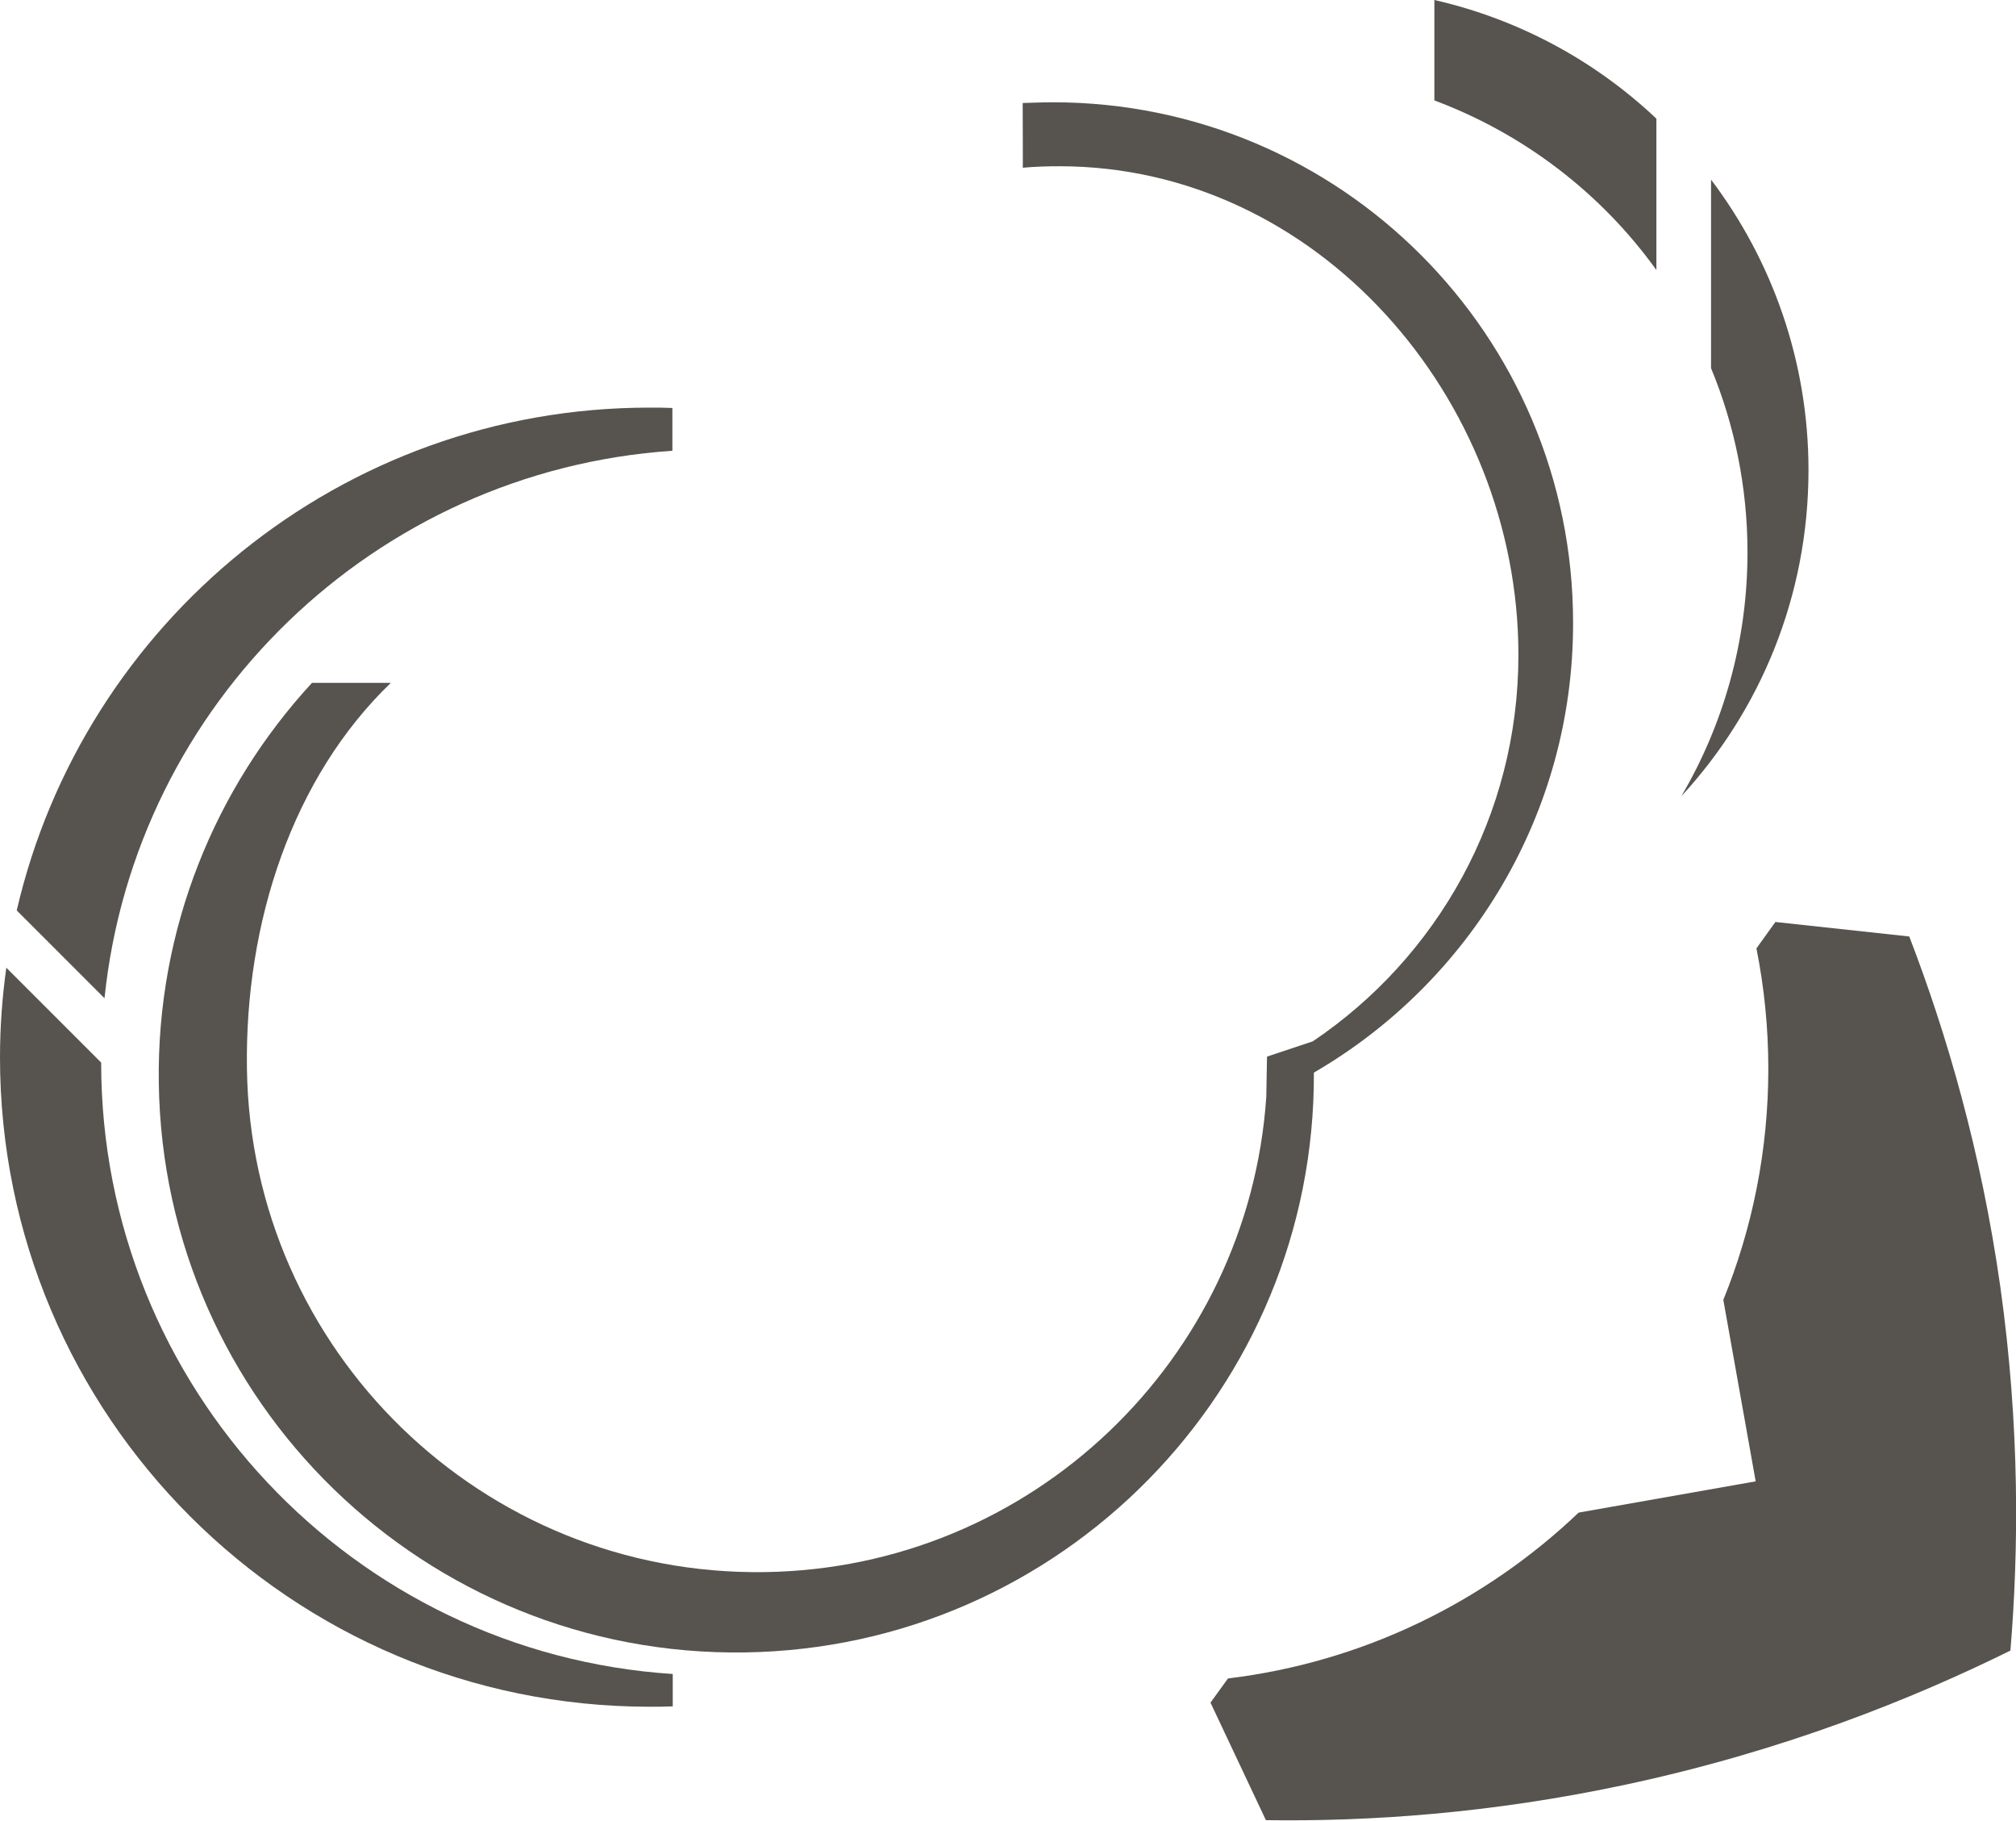
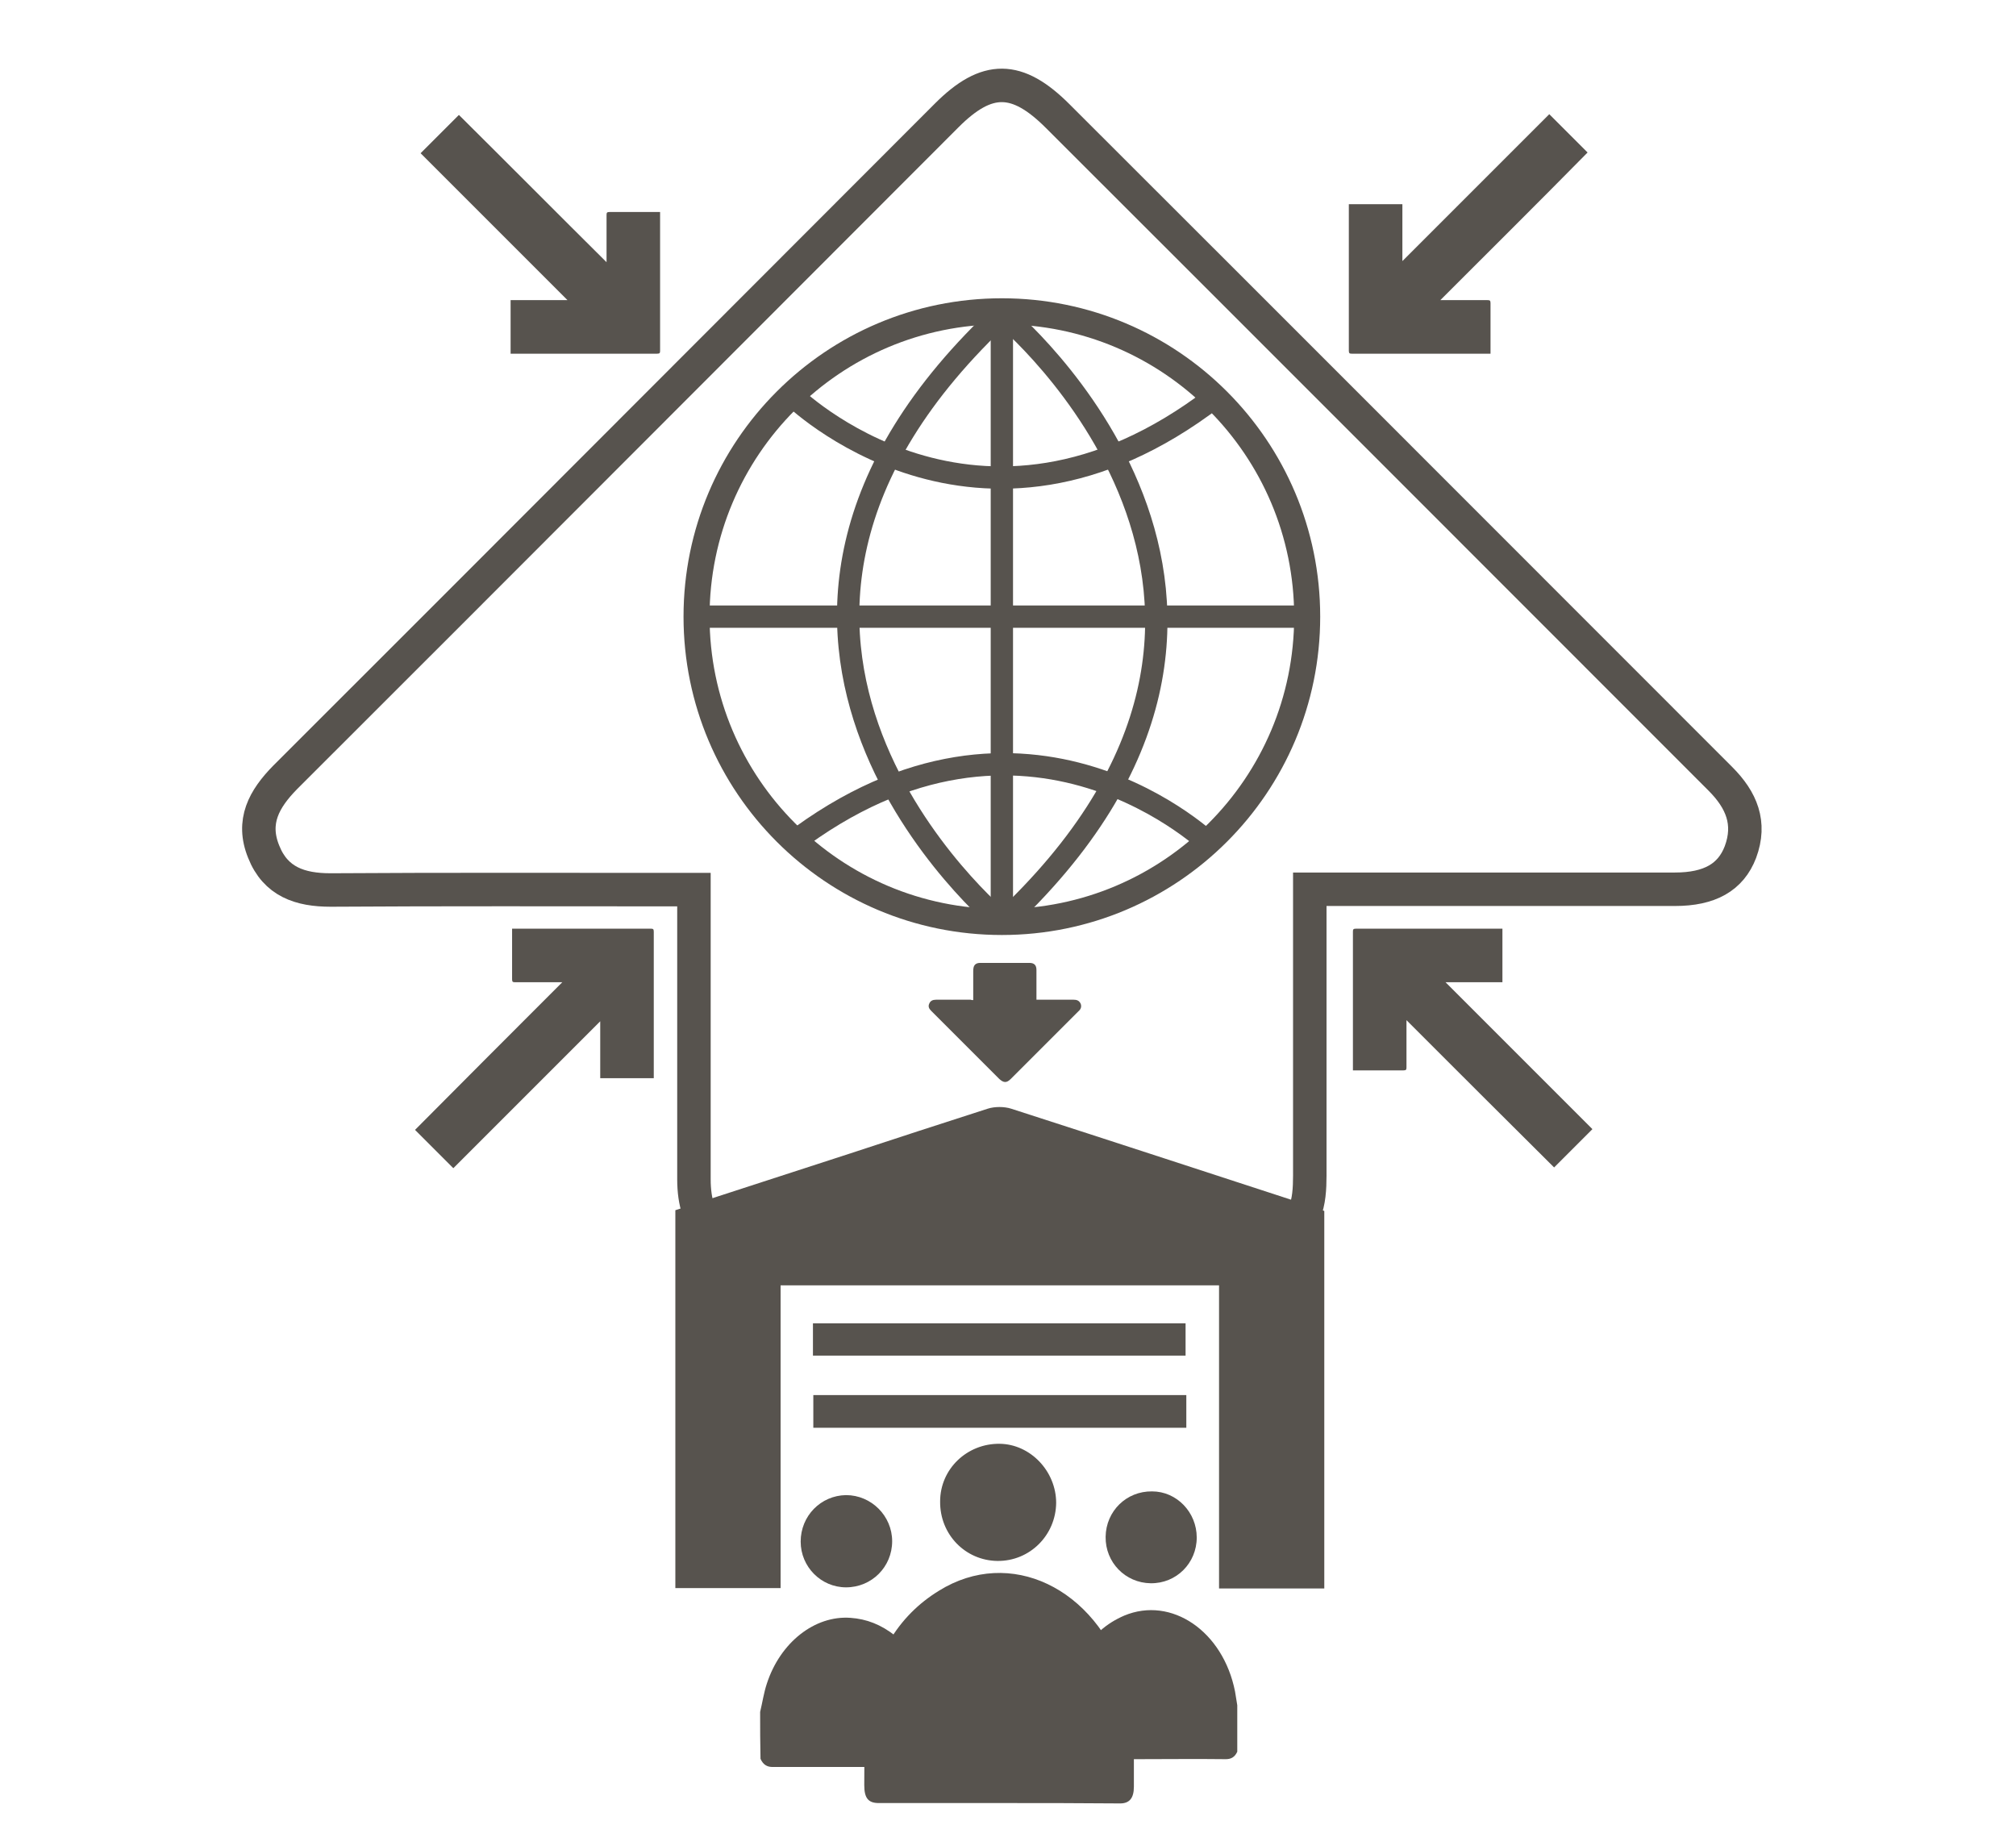
- <svg xmlns="http://www.w3.org/2000/svg" version="1.1" id="Capa_4" x="0px" y="0px" viewBox="0 0 542.1 489.5" style="enable-background:new 0 0 542.1 489.5;" xml:space="preserve">
+ <svg xmlns="http://www.w3.org/2000/svg" version="1.1" x="0px" y="0px" viewBox="0 0 542.1 489.5" style="enable-background:new 0 0 542.1 489.5;" xml:space="preserve">
  <style type="text/css">
- 	.st0{fill:#57534E;}
+ 	.st0{display:none;}
+ 	.st1{display:inline;fill:#57534E;}
+ 	.st2{fill:none;stroke:#57534E;stroke-width:9;stroke-miterlimit:10;}
+ 	.st3{fill:#57534E;}
+ 	.st4{fill:none;stroke:#57534E;stroke-width:6;stroke-miterlimit:10;}
+ 	.st5{fill:none;stroke:#57534E;stroke-width:7;stroke-miterlimit:10;}
</style>
-   <path class="st0" d="M445.4,31.9v40.7C430.6,52,409.8,36,385.7,27V0C408.5,5.2,429,16.4,445.4,31.9z" />
-   <path class="st0" d="M452.1,214.1c11.3-19.2,17.8-41.7,17.8-65.6c0-17.5-3.5-34.3-9.8-49.5V48.3c16.4,21.7,26.2,48.8,26.2,78.1  C486.3,160.2,473.4,191,452.1,214.1L452.1,214.1z" />
-   <path class="st0" d="M180.9,450.1v8.7c-2.1,0.1-4.1,0.1-6.2,0.1C78.2,458.9,0,380.7,0,284.3c0-8.2,0.6-16.2,1.7-24.1l25.5,25.5  C27.2,373,95,444.5,180.9,450.1L180.9,450.1z" />
-   <path class="st0" d="M353.3,288.4c0.4,85-67.9,154.7-153.1,155.9C114.4,445.5,43.9,377,42.7,291.2c-0.6-41.5,15.2-79.4,41.2-107.6  h21.2C78.7,209,65.8,247.9,66.4,287.4c1.1,75.8,63.4,136.4,139.2,135.3c71.9-1,130.1-57.2,134.9-127.7l0.2-10.9l12.3-4.1  c33.4-22.5,55.3-60.6,55.3-103.9c0-69.1-54.2-131.4-123.4-131.4c-3.3,0-6.6,0.1-9.9,0.4c0.1,0.7,0-9.3,0-17.4c0,0,5.4-0.2,8.1-0.2  c77.3,0,139.9,62.7,139.9,139.9C423.1,219,395,264.2,353.3,288.4L353.3,288.4z" />
-   <path class="st0" d="M28.1,268.4L4.5,244.8c17.9-77.4,87.3-135.2,170.1-135.2c2.1,0,4.2,0,6.2,0.1v11.5  C100.8,126.6,36.3,189.1,28.1,268.4L28.1,268.4z" />
-   <path class="st0" d="M540.6,443.8c-25.9,12.8-60.9,27-103.7,36.1c-36.1,7.7-68.9,9.9-96.5,9.5l-14.9-31.6l4.7-6.5  c36.4-4.4,69.1-20.6,94.3-44.6l47.6-8.4l-8.7-48.8c7.8-19.2,12.1-40.2,12.1-62.1c0-11.1-1.1-21.9-3.2-32.4l5.1-7.1l36,3.9  c10,26,19.3,57.6,24.5,94.3C543.2,383.9,542.8,417.3,540.6,443.8L540.6,443.8z" />
+   <g id="Capa_4" class="st0">
+     <path class="st1" d="M445.4,31.9v40.7C430.6,52,409.8,36,385.7,27V0C408.5,5.2,429,16.4,445.4,31.9z" />
+     <path class="st1" d="M452.1,214.1c11.3-19.2,17.8-41.7,17.8-65.6c0-17.5-3.5-34.3-9.8-49.5V48.3c16.4,21.7,26.2,48.8,26.2,78.1   C486.3,160.2,473.4,191,452.1,214.1L452.1,214.1z" />
+     <path class="st1" d="M180.9,450.1v8.7c-2.1,0.1-4.1,0.1-6.2,0.1C78.2,458.9,0,380.7,0,284.3c0-8.2,0.6-16.2,1.7-24.1l25.5,25.5   C27.2,373,95,444.5,180.9,450.1L180.9,450.1z" />
+     <path class="st1" d="M353.3,288.4c0.4,85-67.9,154.7-153.1,155.9C114.4,445.5,43.9,377,42.7,291.2c-0.6-41.5,15.2-79.4,41.2-107.6   h21.2C78.7,209,65.8,247.9,66.4,287.4c1.1,75.8,63.4,136.4,139.2,135.3c71.9-1,130.1-57.2,134.9-127.7l0.2-10.9L353,280   c33.4-22.5,55.3-60.6,55.3-103.9c0-69.1-54.2-131.4-123.4-131.4c-3.3,0-6.6,0.1-9.9,0.4c0.1,0.7,0-9.3,0-17.4c0,0,5.4-0.2,8.1-0.2   c77.3,0,139.9,62.7,139.9,139.9C423.1,219,395,264.2,353.3,288.4L353.3,288.4z" />
+     <path class="st1" d="M28.1,268.4L4.5,244.8c17.9-77.4,87.3-135.2,170.1-135.2c2.1,0,4.2,0,6.2,0.1v11.5   C100.8,126.6,36.3,189.1,28.1,268.4L28.1,268.4z" />
+     <path class="st1" d="M540.6,443.8c-25.9,12.8-60.9,27-103.7,36.1c-36.1,7.7-68.9,9.9-96.5,9.5l-14.9-31.6l4.7-6.5   c36.4-4.4,69.1-20.6,94.3-44.6l47.6-8.4l-8.7-48.8c7.8-19.2,12.1-40.2,12.1-62.1c0-11.1-1.1-21.9-3.2-32.4l5.1-7.1l36,3.9   c10,26,19.3,57.6,24.5,94.3C543.2,383.9,542.8,417.3,540.6,443.8L540.6,443.8z" />
+   </g>
+   <g id="Capa_2">
+     <path class="st2" d="M352.2,239.1c0,2.6,0,4.6,0,6.6c0,72.3,0-4.4,0,67.8c0,3.4,0.1,7-0.7,10.3c-1.8,7.7-8.2,12-17.3,12.1   c-30.9,0-61.9,0-92.8,0c-12,0-24,0-36,0c-12.5,0-18.8-6.3-18.8-18.8c0-73.2,0,2.6,0-70.5c0-2.3,0-4.6,0-7.4c-2.4,0-4.2,0-5.9,0   c-30.6,0-61.2-0.1-91.8,0.1c-8.2,0-14.8-2.2-18-10.3c-3.3-8.1,0.1-14.2,5.8-20c59.4-59.3,118.6-118.7,177.9-178   c10.8-10.8,18.9-10.7,29.8,0.2C343.8,90.5,403.2,150,462.6,209.4c5.7,5.7,8.3,11.9,5.4,19.7c-2.6,6.8-8.3,10-17.6,10   c-30.4,0-60.8,0-91.2,0C357.2,239.1,355.2,239.1,352.2,239.1z" />
+     <g>
+       <g>
+         <path class="st3" d="M332.7,471c-0.7,1.5-1.7,2-3.1,2c-8-0.1-16,0-23.9,0c-0.4,0-0.7,0-1.4,0c0.7-12.9-1.6-24.5-8.6-34.4     c2.1-1.9,4.3-3.2,6.6-4.2c12.7-5.3,26.6,4.2,29.8,20.4c0.2,1.2,0.4,2.4,0.6,3.7C332.7,462.6,332.7,466.8,332.7,471z" />
+         <path class="st3" d="M204.4,460.3c0.6-2.5,1-5.2,1.8-7.6c3.6-11.1,12.9-18.4,22.5-17.7c4.3,0.3,8.2,1.8,12,4.8     c-6.8,10.2-8.5,22.2-7.7,35.3c-0.6,0-1.1,0-1.5,0c-7.9,0-15.9,0-23.8,0c-1.4,0-2.5-0.6-3.2-2.2     C204.4,468.7,204.4,464.5,204.4,460.3z" />
+         <path class="st3" d="M268.6,484.8c-10.8,0-21.5,0-32.3,0c-2.8,0-3.9-1.3-3.9-4.8c0.1-6.3-0.2-12.6,0.5-18.8     c1.7-15.5,8.5-26.7,19.6-33.5c19-11.8,42.1-0.9,50,23.7c1.6,5,2.4,10.2,2.4,15.6c0,4.5,0,8.9,0,13.4c0,3.1-1.2,4.5-3.7,4.5     C290.3,484.8,279.4,484.8,268.6,484.8z" />
+         <path class="st3" d="M284,404.1c-0.1,8.7-7.1,15.7-15.8,15.6c-8.6-0.1-15.5-7.1-15.4-16c0-8.7,7.2-15.6,16-15.5     C277.1,388.3,284,395.6,284,404.1z" />
+         <path class="st3" d="M321.8,413.4c0,6.9-5.5,12.4-12.4,12.3c-6.8-0.1-12.2-5.6-12.1-12.5c0.1-6.9,5.6-12.3,12.5-12.2     C316.4,401,321.8,406.6,321.8,413.4z" />
+         <path class="st3" d="M227.5,426.8c-6.7,0-12.2-5.5-12.2-12.3c0-6.9,5.4-12.4,12.2-12.5c6.8,0,12.4,5.6,12.4,12.4     C239.9,421.3,234.4,426.8,227.5,426.8z" />
+       </g>
+       <g>
+         <path class="st3" d="M356.1,427.1c-9.6,0-18.7,0-28.3,0c0-27.2,0-54.2,0-81.5c-39.5,0-78.5,0-117.9,0c0,27.2,0,54.2,0,81.4     c-9.7,0-18.9,0-28.3,0c0-33.8,0-67.6,0-101.6c15.5-5,31-10.1,46.5-15.1c12.5-4.1,25-8.2,37.5-12.2c1.9-0.6,4.4-0.6,6.3,0     c27.6,8.9,55.1,17.9,82.7,26.9c0.5,0.2,0.9,0.4,1.5,0.6C356.1,359.4,356.1,393.1,356.1,427.1z" />
+         <path class="st3" d="M218.6,364.5c0-3,0-5.7,0-8.7c33.3,0,66.6,0,100.2,0c0,2.8,0,5.6,0,8.7C285.6,364.5,252.3,364.5,218.6,364.5     z" />
+         <path class="st3" d="M218.7,383.9c0-3.1,0-5.9,0-8.8c33.5,0,66.8,0,100.3,0c0,3,0,5.8,0,8.8C285.6,383.9,252.3,383.9,218.7,383.9     z" />
+       </g>
+     </g>
+     <path class="st3" d="M261.7,268.9c0-0.3,0-0.5,0-0.7c0-7.4,0,0.5,0-7c0-0.4,0-0.7,0.1-1.1c0.2-0.8,0.8-1.2,1.8-1.2   c3.2,0,6.3,0,9.5,0c1.2,0,2.5,0,3.7,0c1.3,0,1.9,0.6,1.9,1.9c0,7.5,0-0.3,0,7.2c0,0.2,0,0.5,0,0.8c0.2,0,0.4,0,0.6,0   c3.1,0,6.3,0,9.4,0c0.8,0,1.5,0.2,1.9,1.1c0.3,0.8,0,1.5-0.6,2c-6.1,6.1-12.2,12.2-18.2,18.2c-1.1,1.1-1.9,1.1-3.1,0   c-6.1-6.1-12.2-12.2-18.3-18.3c-0.6-0.6-0.9-1.2-0.5-2c0.3-0.7,0.9-1,1.8-1c3.1,0,6.2,0,9.3,0C261.2,268.9,261.4,268.9,261.7,268.9   z" />
+     <g>
+       <line class="st4" x1="187.3" y1="165.8" x2="351.5" y2="165.8" />
+       <line class="st4" x1="269.4" y1="83.7" x2="269.4" y2="247.8" />
+       <path class="st4" d="M322,102.8" />
+       <path class="st4" d="M212.9,106.2c0,0,49.9,49.5,113.6,0.7" />
+       <path class="st4" d="M326.2,227.7c0,0-49.9-49.5-113.6-0.7" />
+       <circle class="st5" cx="269.4" cy="165.8" r="82.1" />
+     </g>
+     <path class="st4" d="M269.3,247.9c0,0-93.3-77,0.8-164.1" />
+     <path class="st4" d="M269.7,84.6c0,0,93.3,77-0.8,164.1" />
+     <g>
+       <path class="st3" d="M163.1,70.5c0-0.5,0-0.7,0-0.9c0-3.9,0-7.9,0-11.8c0-0.6,0.1-0.8,0.8-0.8c4.3,0,8.6,0,12.9,0    c0.2,0,0.4,0,0.7,0c0,0.3,0,0.5,0,0.7c0,12.2,0,24.4,0,36.6c0,0.6-0.1,0.8-0.8,0.8c-12.9,0-25.8,0-38.7,0c-0.2,0-0.4,0-0.7,0    c0-4.8,0-9.5,0-14.4c5.1,0,10.1,0,15.3,0c-13.2-13.2-26.4-26.4-39.5-39.5c3.5-3.5,6.9-6.9,10.3-10.3    C136.6,44,149.7,57.2,163.1,70.5z" />
+     </g>
+     <g>
+       <path class="st3" d="M387.3,80.7c0.5,0,0.7,0,0.9,0c3.9,0,7.9,0,11.8,0c0.6,0,0.8,0.1,0.8,0.8c0,4.3,0,8.6,0,12.9    c0,0.2,0,0.4,0,0.7c-0.3,0-0.5,0-0.7,0c-12.2,0-24.4,0-36.6,0c-0.6,0-0.8-0.1-0.8-0.8c0-12.9,0-25.8,0-38.7c0-0.2,0-0.4,0-0.7    c4.8,0,9.5,0,14.4,0c0,5.1,0,10.1,0,15.3c13.2-13.2,26.4-26.4,39.5-39.5c3.5,3.5,6.9,6.9,10.3,10.3    C413.8,54.3,400.6,67.4,387.3,80.7z" />
+     </g>
+     <g>
+       <path class="st3" d="M378.2,274.3c0,0.5,0,0.7,0,0.9c0,3.9,0,7.9,0,11.8c0,0.6-0.1,0.8-0.8,0.8c-4.3,0-8.6,0-12.9,0    c-0.2,0-0.4,0-0.7,0c0-0.3,0-0.5,0-0.7c0-12.2,0-24.4,0-36.6c0-0.6,0.1-0.8,0.8-0.8c12.9,0,25.8,0,38.7,0c0.2,0,0.4,0,0.7,0    c0,4.8,0,9.5,0,14.4c-5.1,0-10.1,0-15.3,0c13.2,13.2,26.4,26.4,39.5,39.5c-3.5,3.5-6.9,6.9-10.3,10.3    C404.7,300.8,391.5,287.6,378.2,274.3z" />
+     </g>
+     <g>
+       <path class="st3" d="M151.2,264.1c-0.5,0-0.7,0-0.9,0c-3.9,0-7.9,0-11.8,0c-0.6,0-0.8-0.1-0.8-0.8c0-4.3,0-8.6,0-12.9    c0-0.2,0-0.4,0-0.7c0.3,0,0.5,0,0.7,0c12.2,0,24.4,0,36.6,0c0.6,0,0.8,0.1,0.8,0.8c0,12.9,0,25.8,0,38.7c0,0.2,0,0.4,0,0.7    c-4.8,0-9.5,0-14.4,0c0-5.1,0-10.1,0-15.3c-13.2,13.2-26.4,26.4-39.5,39.5c-3.5-3.5-6.9-6.9-10.3-10.3    C124.7,290.6,137.9,277.4,151.2,264.1z" />
+     </g>
+   </g>
</svg>
